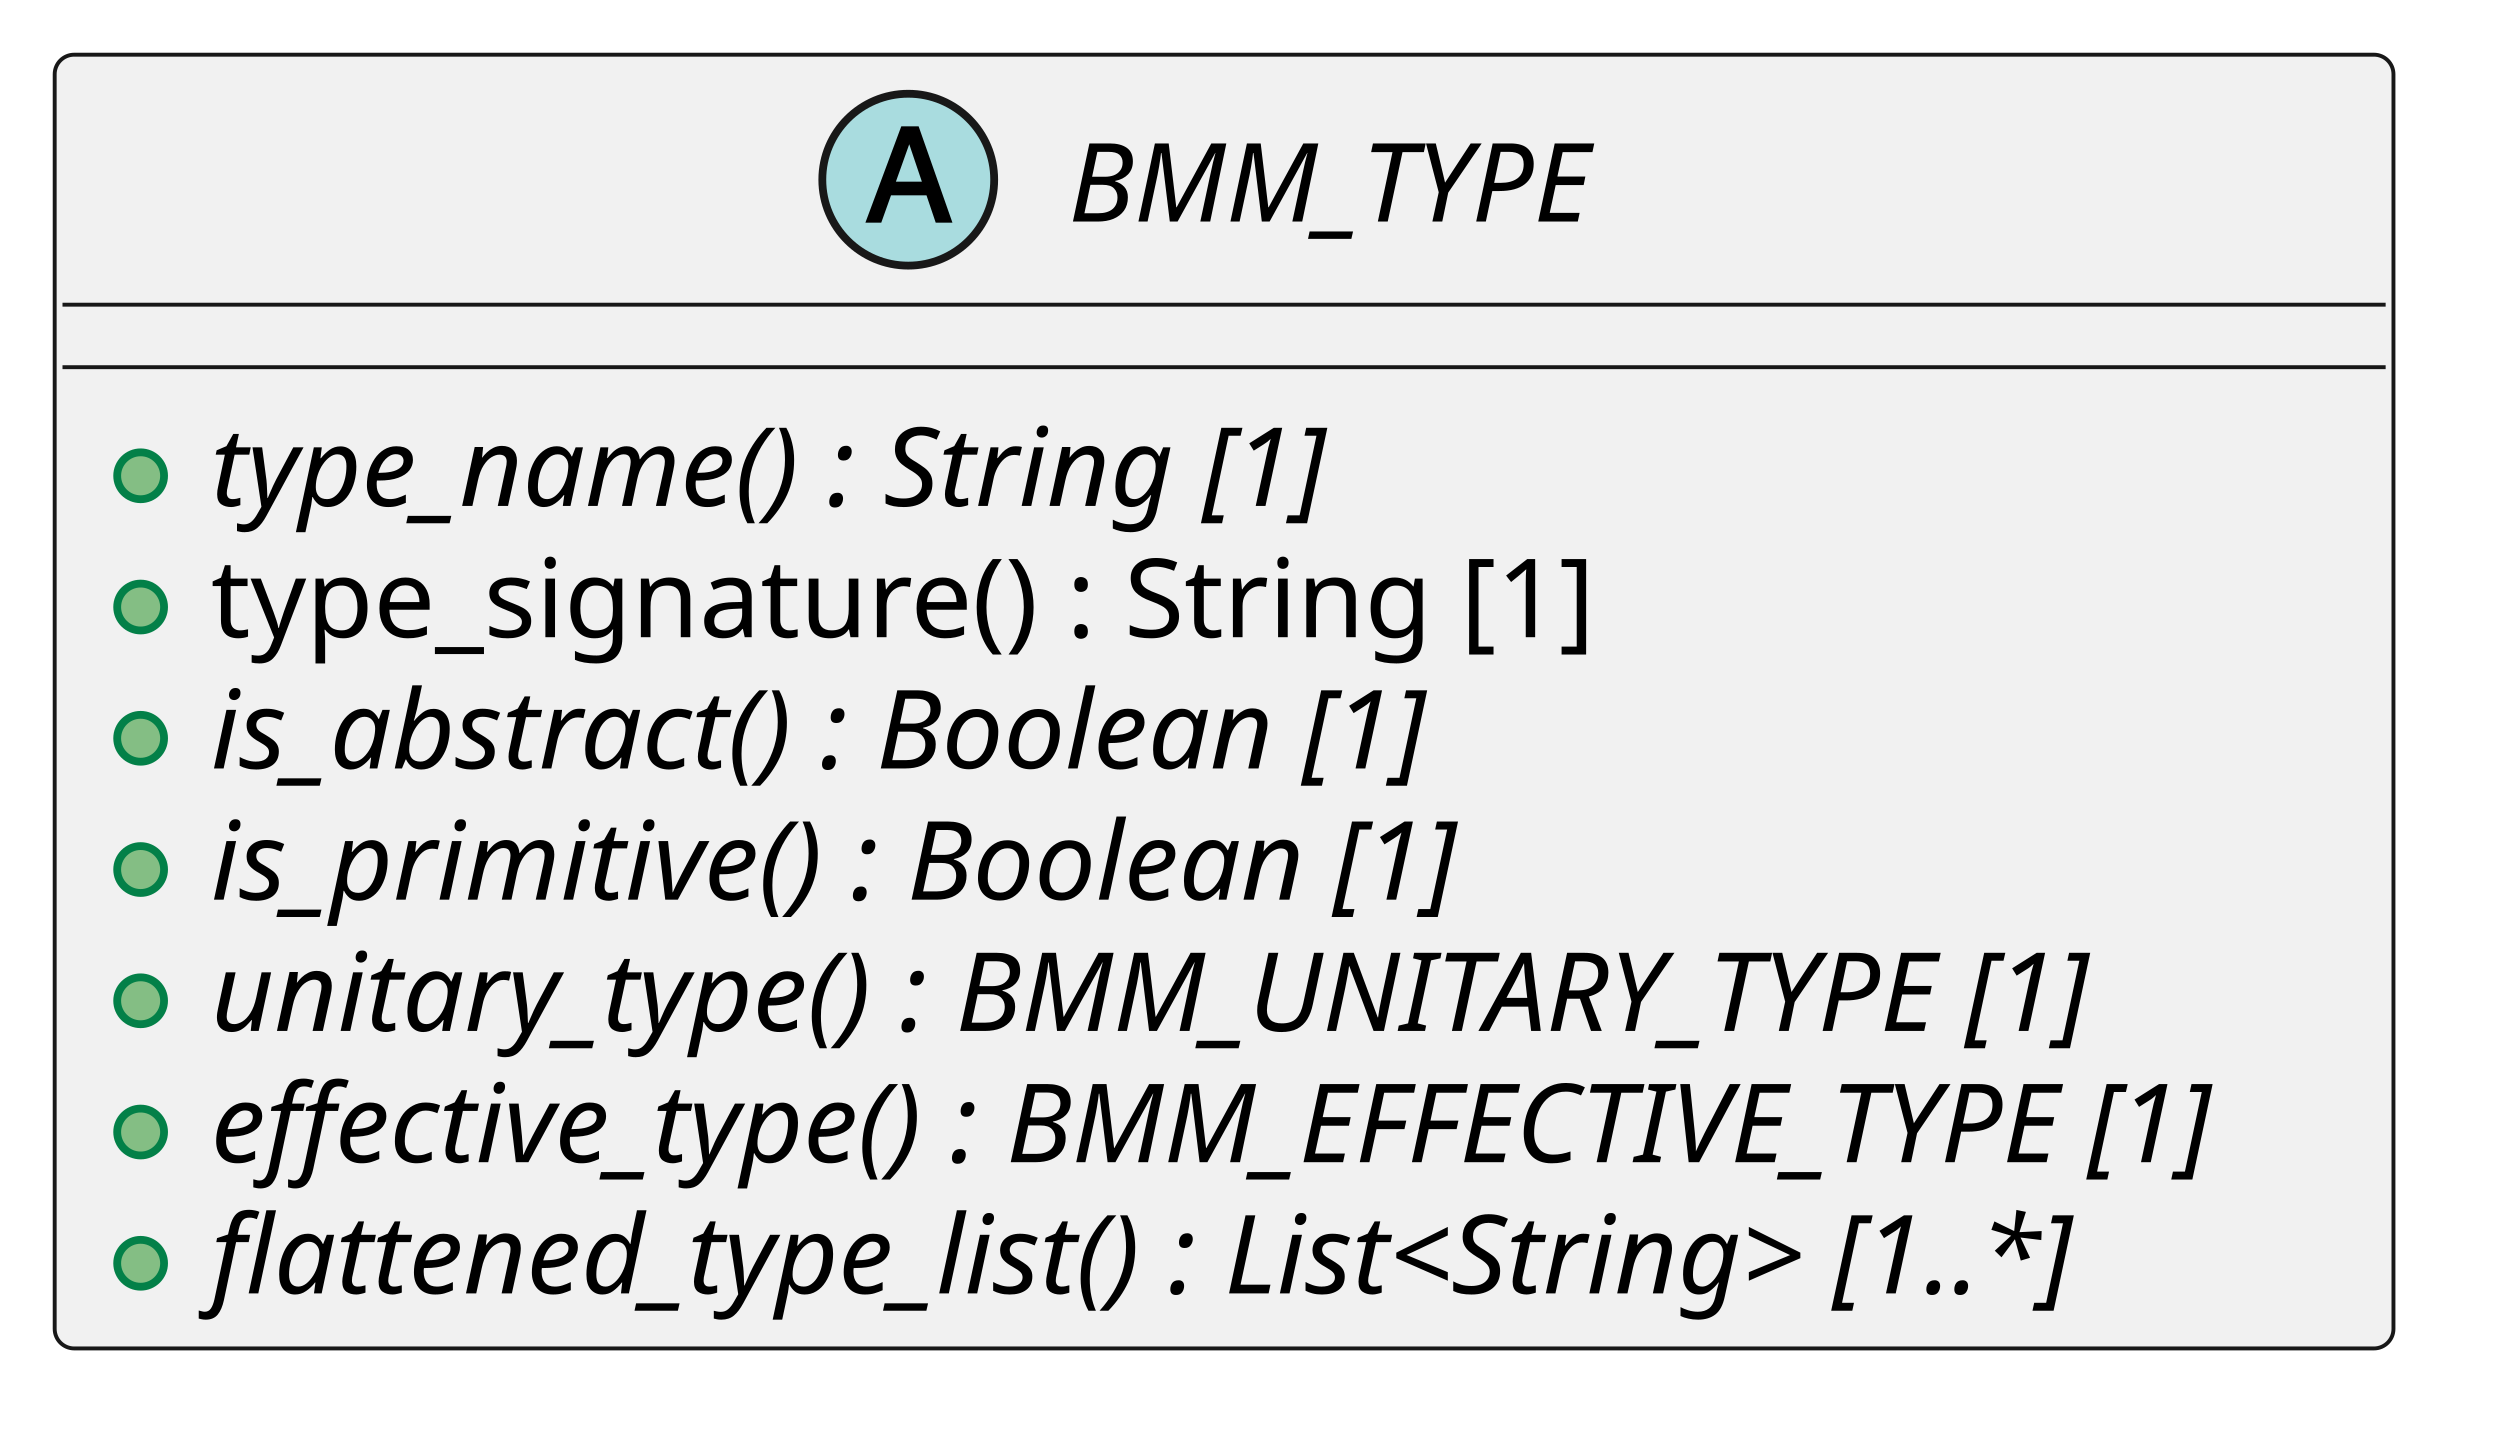
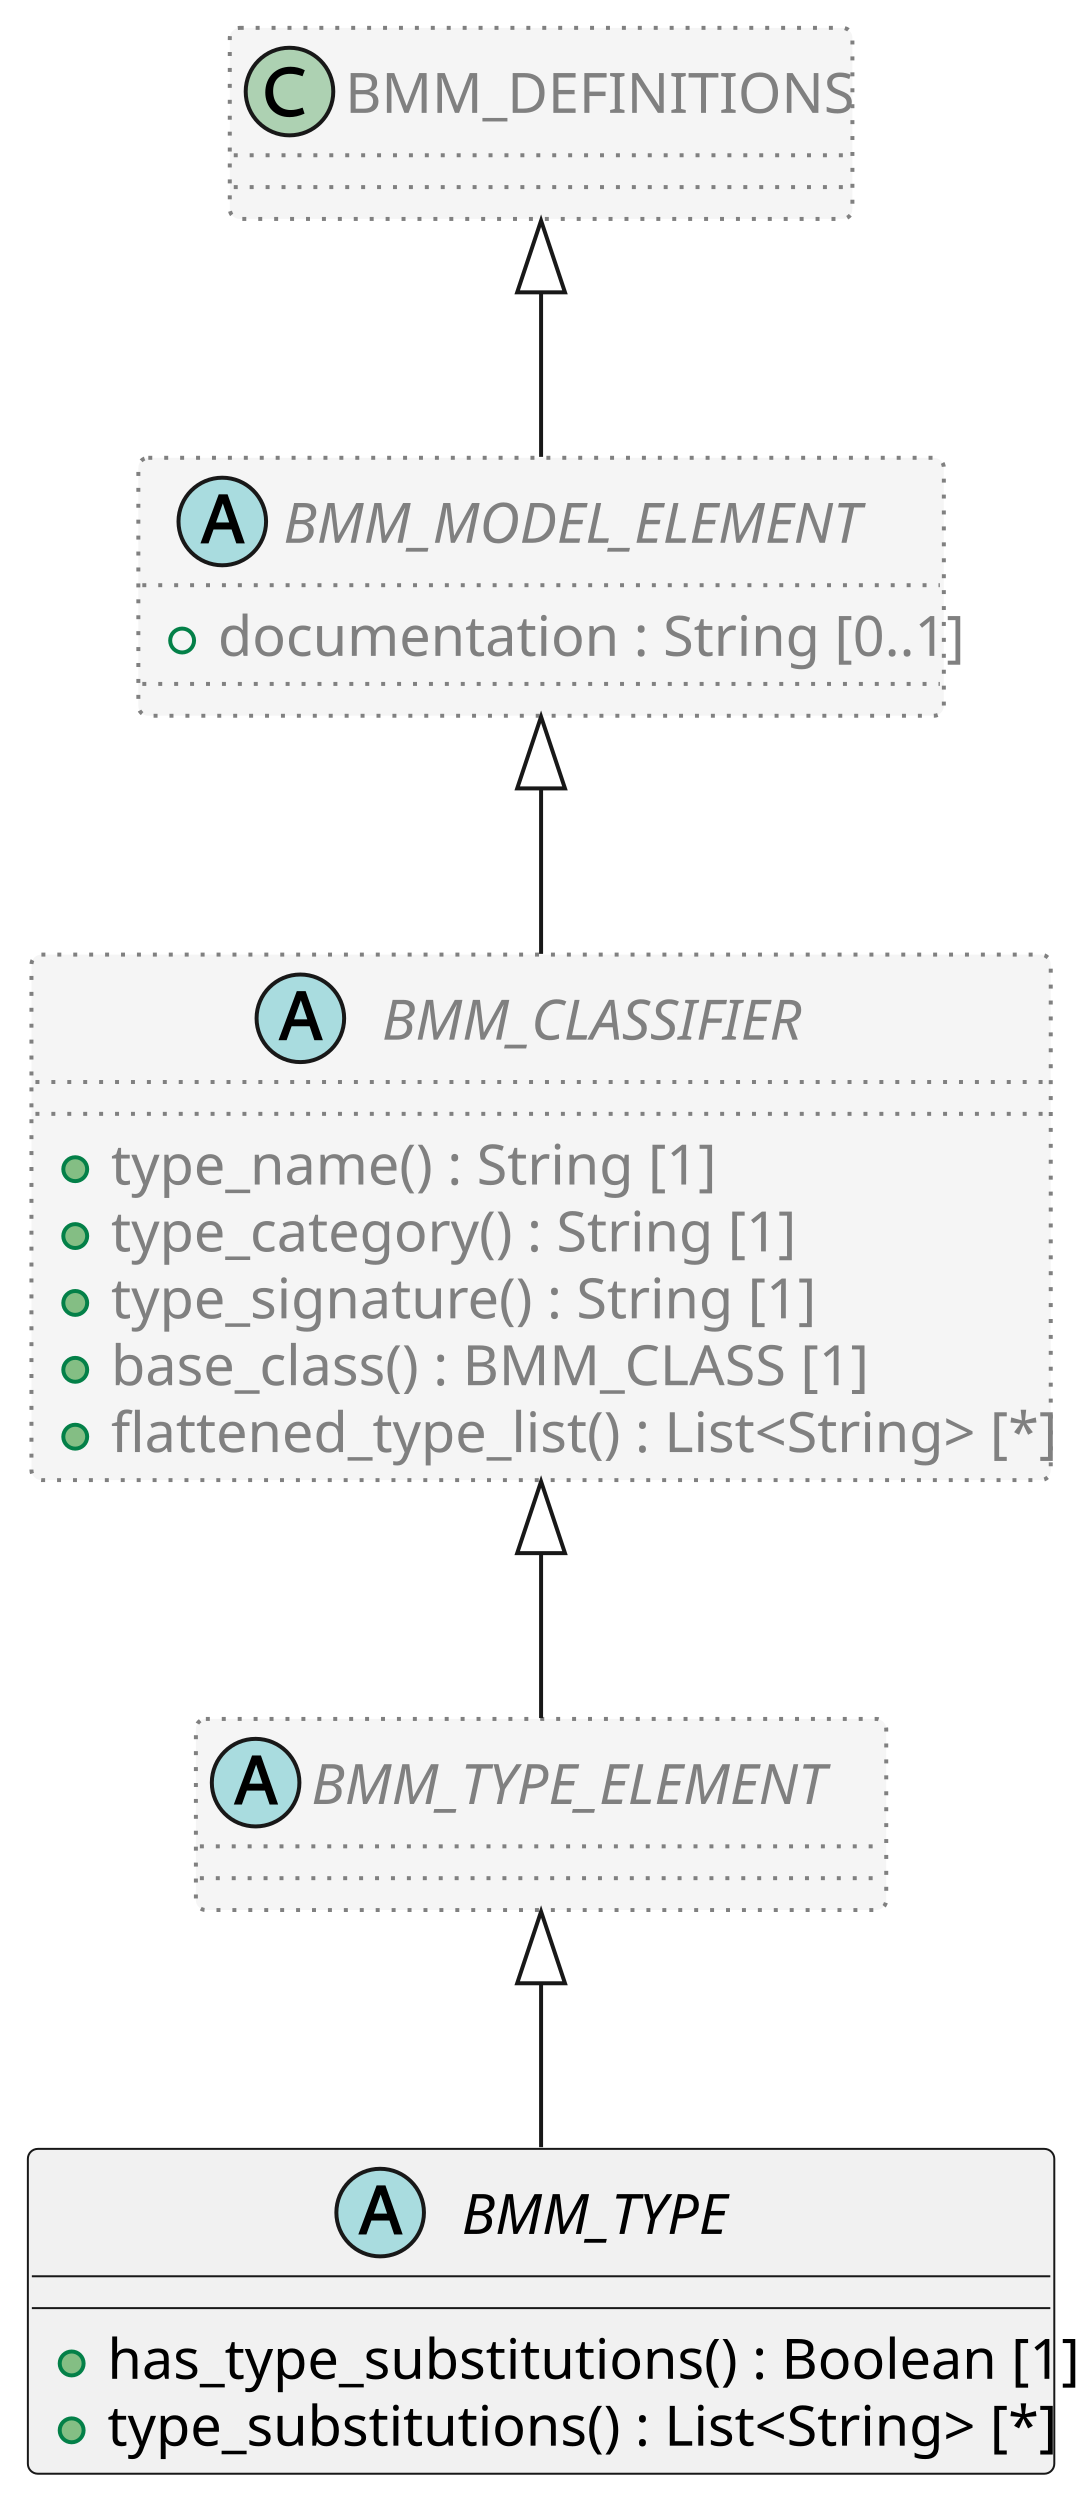
- <svg xmlns="http://www.w3.org/2000/svg" contentStyleType="text/css" data-diagram-type="CLASS" height="186px" preserveAspectRatio="none" style="width:320px;height:186px;background:#FFFFFF;" version="1.1" viewBox="0 0 320 186" width="320px" zoomAndPan="magnify">
+ <svg xmlns="http://www.w3.org/2000/svg" contentStyleType="text/css" data-diagram-type="CLASS" height="628px" preserveAspectRatio="none" style="width:271px;height:628px;background:#FFFFFF;" version="1.1" viewBox="0 0 271 628" width="271px" zoomAndPan="magnify">
  <defs />
  <g>
    <g class="entity" data-entity="BMM_TYPE" data-source-line="2" data-uid="ent0002" id="entity_BMM_TYPE">
-       <rect fill="#F1F1F1" height="165.6" rx="2.5" ry="2.5" style="stroke:#181818;stroke-width:0.5;" width="299.363" x="7" y="7" />
-       <ellipse cx="116.256" cy="23" fill="#A9DCDF" rx="11" ry="11" style="stroke:#181818;stroke-width:1;" />
-       <path d="M110.771,28.5 L112.802,28.5 L116.849,17.156 L115.943,17.156 L119.771,28.5 L121.912,28.5 L117.584,16.172 L115.365,16.172 L110.771,28.5 Z M113.099,25 L119.537,25 L119.537,23.25 L113.099,23.25 L113.099,25 Z " fill="#000000" />
-       <text fill="#000000" font-family="sans-serif" font-size="14" font-style="italic" lengthAdjust="spacing" textLength="72.352" x="136.756" y="28.362">BMM_TYPE</text>
-       <line style="stroke:#181818;stroke-width:0.5;" x1="8" x2="305.363" y1="39" y2="39" />
-       <line style="stroke:#181818;stroke-width:0.5;" x1="8" x2="305.363" y1="47" y2="47" />
-       <ellipse cx="18" cy="60.9" fill="#84BE84" rx="3" ry="3" style="stroke:#038048;stroke-width:1;" />
-       <text fill="#000000" font-family="sans-serif" font-size="14" font-style="italic" lengthAdjust="spacing" textLength="143.471" x="27" y="64.762">type_name() : String [1]</text>
-       <ellipse cx="18" cy="77.7" fill="#84BE84" rx="3" ry="3" style="stroke:#038048;stroke-width:1;" />
-       <text fill="#000000" font-family="sans-serif" font-size="14" lengthAdjust="spacing" textLength="167.131" x="27" y="81.562">type_signature() : String [1]</text>
-       <ellipse cx="18" cy="94.5" fill="#84BE84" rx="3" ry="3" style="stroke:#038048;stroke-width:1;" />
-       <text fill="#000000" font-family="sans-serif" font-size="14" font-style="italic" lengthAdjust="spacing" textLength="155.735" x="27" y="98.362">is_abstract() : Boolean [1]</text>
-       <ellipse cx="18" cy="111.3" fill="#84BE84" rx="3" ry="3" style="stroke:#038048;stroke-width:1;" />
-       <text fill="#000000" font-family="sans-serif" font-size="14" font-style="italic" lengthAdjust="spacing" textLength="160.173" x="27" y="115.162">is_primitive() : Boolean [1]</text>
-       <ellipse cx="18" cy="128.1" fill="#84BE84" rx="3" ry="3" style="stroke:#038048;stroke-width:1;" />
-       <text fill="#000000" font-family="sans-serif" font-size="14" font-style="italic" lengthAdjust="spacing" textLength="251.019" x="27" y="131.962">unitary_type() : BMM_UNITARY_TYPE [1]</text>
-       <ellipse cx="18" cy="144.9" fill="#84BE84" rx="3" ry="3" style="stroke:#038048;stroke-width:1;" />
-       <text fill="#000000" font-family="sans-serif" font-size="14" font-style="italic" lengthAdjust="spacing" textLength="273.363" x="27" y="148.762">effective_type() : BMM_EFFECTIVE_TYPE [1]</text>
-       <ellipse cx="18" cy="161.7" fill="#84BE84" rx="3" ry="3" style="stroke:#038048;stroke-width:1;" />
-       <text fill="#000000" font-family="sans-serif" font-size="14" font-style="italic" lengthAdjust="spacing" textLength="243.137" x="27" y="165.561">flattened_type_list() : List&lt;String&gt; [1..*]</text>
+       <rect fill="#F1F1F1" height="81.6" rx="2.5" ry="2.5" style="stroke:#181818;stroke-width:0.5;" width="257.839" x="7" y="539.8" />
+       <ellipse cx="95.494" cy="555.8" fill="#A9DCDF" rx="11" ry="11" style="stroke:#181818;stroke-width:1;" />
+       <path d="M90.009,561.3 L92.041,561.3 L96.087,549.956 L95.181,549.956 L99.009,561.3 L101.15,561.3 L96.822,548.972 L94.603,548.972 L90.009,561.3 Z M92.337,557.8 L98.775,557.8 L98.775,556.05 L92.337,556.05 L92.337,557.8 Z " fill="#000000" />
+       <text fill="#000000" font-family="sans-serif" font-size="14" font-style="italic" lengthAdjust="spacing" textLength="72.352" x="115.994" y="561.162">BMM_TYPE</text>
+       <line style="stroke:#181818;stroke-width:0.5;" x1="8" x2="263.839" y1="571.8" y2="571.8" />
+       <line style="stroke:#181818;stroke-width:0.5;" x1="8" x2="263.839" y1="579.8" y2="579.8" />
+       <ellipse cx="18" cy="593.7" fill="#84BE84" rx="3" ry="3" style="stroke:#038048;stroke-width:1;" />
+       <text fill="#000000" font-family="sans-serif" font-size="14" lengthAdjust="spacing" textLength="231.839" x="27" y="597.562">has_type_substitutions() : Boolean [1]</text>
+       <ellipse cx="18" cy="610.5" fill="#84BE84" rx="3" ry="3" style="stroke:#038048;stroke-width:1;" />
+       <text fill="#000000" font-family="sans-serif" font-size="14" lengthAdjust="spacing" textLength="228.549" x="27" y="614.362">type_substitutions() : List&lt;String&gt; [*]</text>
+     </g>
+     <g class="entity" data-entity="BMM_TYPE_ELEMENT" data-source-line="7" data-uid="ent0003" id="entity_BMM_TYPE_ELEMENT">
+       <rect fill="#F5F5F5" height="48" rx="2.5" ry="2.5" style="stroke:#808080;stroke-width:1;stroke-dasharray:1,3;" width="173.413" x="49.21" y="431.8" />
+       <ellipse cx="64.21" cy="447.8" fill="#A9DCDF" rx="11" ry="11" style="stroke:#181818;stroke-width:1;" />
+       <path d="M58.726,453.3 L60.757,453.3 L64.804,441.956 L63.898,441.956 L67.726,453.3 L69.866,453.3 L65.538,440.972 L63.319,440.972 L58.726,453.3 Z M61.054,449.8 L67.491,449.8 L67.491,448.05 L61.054,448.05 L61.054,449.8 Z " fill="#000000" />
+       <text fill="#808080" font-family="sans-serif" font-size="14" font-style="italic" lengthAdjust="spacing" textLength="141.413" x="78.21" y="453.162">BMM_TYPE_ELEMENT</text>
+       <line style="stroke:#808080;stroke-width:1;stroke-dasharray:1,3;" x1="50.21" x2="221.623" y1="463.8" y2="463.8" />
+       <line style="stroke:#808080;stroke-width:1;stroke-dasharray:1,3;" x1="50.21" x2="221.623" y1="471.8" y2="471.8" />
+     </g>
+     <g class="entity" data-entity="BMM_CLASSIFIER" data-source-line="10" data-uid="ent0004" id="entity_BMM_CLASSIFIER">
+       <rect fill="#F5F5F5" height="132" rx="2.5" ry="2.5" style="stroke:#808080;stroke-width:1;stroke-dasharray:1,3;" width="256.047" x="7.9" y="239.8" />
+       <ellipse cx="75.45" cy="255.8" fill="#A9DCDF" rx="11" ry="11" style="stroke:#181818;stroke-width:1;" />
+       <path d="M69.965,261.3 L71.997,261.3 L76.043,249.956 L75.137,249.956 L78.965,261.3 L81.106,261.3 L76.778,248.972 L74.559,248.972 L69.965,261.3 Z M72.293,257.8 L78.731,257.8 L78.731,256.05 L72.293,256.05 L72.293,257.8 Z " fill="#000000" />
+       <text fill="#808080" font-family="sans-serif" font-size="14" font-style="italic" lengthAdjust="spacing" textLength="112.448" x="95.95" y="261.162">BMM_CLASSIFIER</text>
+       <line style="stroke:#808080;stroke-width:1;stroke-dasharray:1,3;" x1="8.9" x2="262.947" y1="271.8" y2="271.8" />
+       <line style="stroke:#808080;stroke-width:1;stroke-dasharray:1,3;" x1="8.9" x2="262.947" y1="279.8" y2="279.8" />
+       <ellipse cx="18.9" cy="293.7" fill="#84BE84" rx="3" ry="3" style="stroke:#038048;stroke-width:1;" />
+       <text fill="#808080" font-family="sans-serif" font-size="14" lengthAdjust="spacing" textLength="143.471" x="27.9" y="297.562">type_name() : String [1]</text>
+       <ellipse cx="18.9" cy="310.5" fill="#84BE84" rx="3" ry="3" style="stroke:#038048;stroke-width:1;" />
+       <text fill="#808080" font-family="sans-serif" font-size="14" lengthAdjust="spacing" textLength="162.637" x="27.9" y="314.362">type_category() : String [1]</text>
+       <ellipse cx="18.9" cy="327.3" fill="#84BE84" rx="3" ry="3" style="stroke:#038048;stroke-width:1;" />
+       <text fill="#808080" font-family="sans-serif" font-size="14" lengthAdjust="spacing" textLength="167.131" x="27.9" y="331.162">type_signature() : String [1]</text>
+       <ellipse cx="18.9" cy="344.1" fill="#84BE84" rx="3" ry="3" style="stroke:#038048;stroke-width:1;" />
+       <text fill="#808080" font-family="sans-serif" font-size="14" lengthAdjust="spacing" textLength="183.833" x="27.9" y="347.962">base_class() : BMM_CLASS [1]</text>
+       <ellipse cx="18.9" cy="360.9" fill="#84BE84" rx="3" ry="3" style="stroke:#038048;stroke-width:1;" />
+       <text fill="#808080" font-family="sans-serif" font-size="14" lengthAdjust="spacing" textLength="230.047" x="27.9" y="364.762">flattened_type_list() : List&lt;String&gt; [*]</text>
+     </g>
+     <g class="entity" data-entity="BMM_MODEL_ELEMENT" data-source-line="18" data-uid="ent0005" id="entity_BMM_MODEL_ELEMENT">
+       <rect fill="#F5F5F5" height="64.8" rx="2.5" ry="2.5" style="stroke:#808080;stroke-width:1;stroke-dasharray:1,3;" width="202.343" x="34.75" y="115" />
+       <ellipse cx="55.839" cy="131" fill="#A9DCDF" rx="11" ry="11" style="stroke:#181818;stroke-width:1;" />
+       <path d="M50.354,136.5 L52.385,136.5 L56.432,125.156 L55.526,125.156 L59.354,136.5 L61.495,136.5 L57.167,124.172 L54.948,124.172 L50.354,136.5 Z M52.682,133 L59.12,133 L59.12,131.25 L52.682,131.25 L52.682,133 Z " fill="#000000" />
+       <text fill="#808080" font-family="sans-serif" font-size="14" font-style="italic" lengthAdjust="spacing" textLength="156.813" x="71.192" y="136.362">BMM_MODEL_ELEMENT</text>
+       <line style="stroke:#808080;stroke-width:1;stroke-dasharray:1,3;" x1="35.75" x2="236.093" y1="147" y2="147" />
+       <ellipse cx="45.75" cy="160.9" fill="none" rx="3" ry="3" style="stroke:#038048;stroke-width:1;" />
+       <text fill="#808080" font-family="sans-serif" font-size="14" lengthAdjust="spacing" textLength="176.343" x="54.75" y="164.762">documentation : String [0..1]</text>
+       <line style="stroke:#808080;stroke-width:1;stroke-dasharray:1,3;" x1="35.75" x2="236.093" y1="171.8" y2="171.8" />
+     </g>
+     <g class="entity" data-entity="BMM_DEFINITIONS" data-source-line="22" data-uid="ent0006" id="entity_BMM_DEFINITIONS">
+       <rect fill="#F5F5F5" height="48" rx="2.5" ry="2.5" style="stroke:#808080;stroke-width:1;stroke-dasharray:1,3;" width="156.404" x="57.72" y="7" />
+       <ellipse cx="72.72" cy="23" fill="#ADD1B2" rx="11" ry="11" style="stroke:#181818;stroke-width:1;" />
+       <path d="M72.72,29.422 C73.892,29.422 75.126,29.156 76.501,28.547 L76.017,27.031 C74.923,27.453 73.907,27.641 73.048,27.641 C70.329,27.641 68.611,25.797 68.611,22.891 C68.611,20.141 70.173,18.547 72.907,18.547 C73.829,18.547 74.845,18.734 75.986,19.156 L76.564,17.641 C75.47,17.062 74.173,16.766 72.986,16.766 C69.22,16.766 66.642,19.406 66.642,23.219 C66.642,26.891 69.126,29.422 72.72,29.422 Z " fill="#000000" />
+       <text fill="#808080" font-family="sans-serif" font-size="14" lengthAdjust="spacing" textLength="124.403" x="86.72" y="28.362">BMM_DEFINITIONS</text>
+       <line style="stroke:#808080;stroke-width:1;stroke-dasharray:1,3;" x1="58.72" x2="213.124" y1="39" y2="39" />
+       <line style="stroke:#808080;stroke-width:1;stroke-dasharray:1,3;" x1="58.72" x2="213.124" y1="47" y2="47" />
+     </g>
+     <g class="link" data-entity-1="BMM_DEFINITIONS" data-entity-2="BMM_MODEL_ELEMENT" data-source-line="25" data-uid="lnk7" id="link_BMM_DEFINITIONS_BMM_MODEL_ELEMENT">
+       <path codeLine="25" d="M135.92,73.43 C135.92,90.55 135.92,95.97 135.92,114.76" fill="none" id="BMM_DEFINITIONS-backto-BMM_MODEL_ELEMENT" style="stroke:#181818;stroke-width:1;" />
+       <polygon fill="none" points="135.92,55.43,129.92,73.43,141.92,73.43,135.92,55.43" style="stroke:#181818;stroke-width:1;" />
+     </g>
+     <g class="link" data-entity-1="BMM_MODEL_ELEMENT" data-entity-2="BMM_CLASSIFIER" data-source-line="27" data-uid="lnk8" id="link_BMM_MODEL_ELEMENT_BMM_CLASSIFIER">
+       <path codeLine="27" d="M135.92,198.05 C135.92,215.19 135.92,219.02 135.92,239.61" fill="none" id="BMM_MODEL_ELEMENT-backto-BMM_CLASSIFIER" style="stroke:#181818;stroke-width:1;" />
+       <polygon fill="none" points="135.92,180.05,129.92,198.05,141.92,198.05,135.92,180.05" style="stroke:#181818;stroke-width:1;" />
+     </g>
+     <g class="link" data-entity-1="BMM_CLASSIFIER" data-entity-2="BMM_TYPE_ELEMENT" data-source-line="29" data-uid="lnk9" id="link_BMM_CLASSIFIER_BMM_TYPE_ELEMENT">
+       <path codeLine="29" d="M135.92,390.15 C135.92,411.36 135.92,415.54 135.92,431.58" fill="none" id="BMM_CLASSIFIER-backto-BMM_TYPE_ELEMENT" style="stroke:#181818;stroke-width:1;" />
+       <polygon fill="none" points="135.92,372.15,129.92,390.15,141.92,390.15,135.92,372.15" style="stroke:#181818;stroke-width:1;" />
+     </g>
+     <g class="link" data-entity-1="BMM_TYPE_ELEMENT" data-entity-2="BMM_TYPE" data-source-line="31" data-uid="lnk10" id="link_BMM_TYPE_ELEMENT_BMM_TYPE">
+       <path codeLine="31" d="M135.92,498.19 C135.92,514.89 135.92,519.78 135.92,539.38" fill="none" id="BMM_TYPE_ELEMENT-backto-BMM_TYPE" style="stroke:#181818;stroke-width:1;" />
+       <polygon fill="none" points="135.92,480.19,129.92,498.19,141.92,498.19,135.92,480.19" style="stroke:#181818;stroke-width:1;" />
    </g>
  </g>
</svg>
